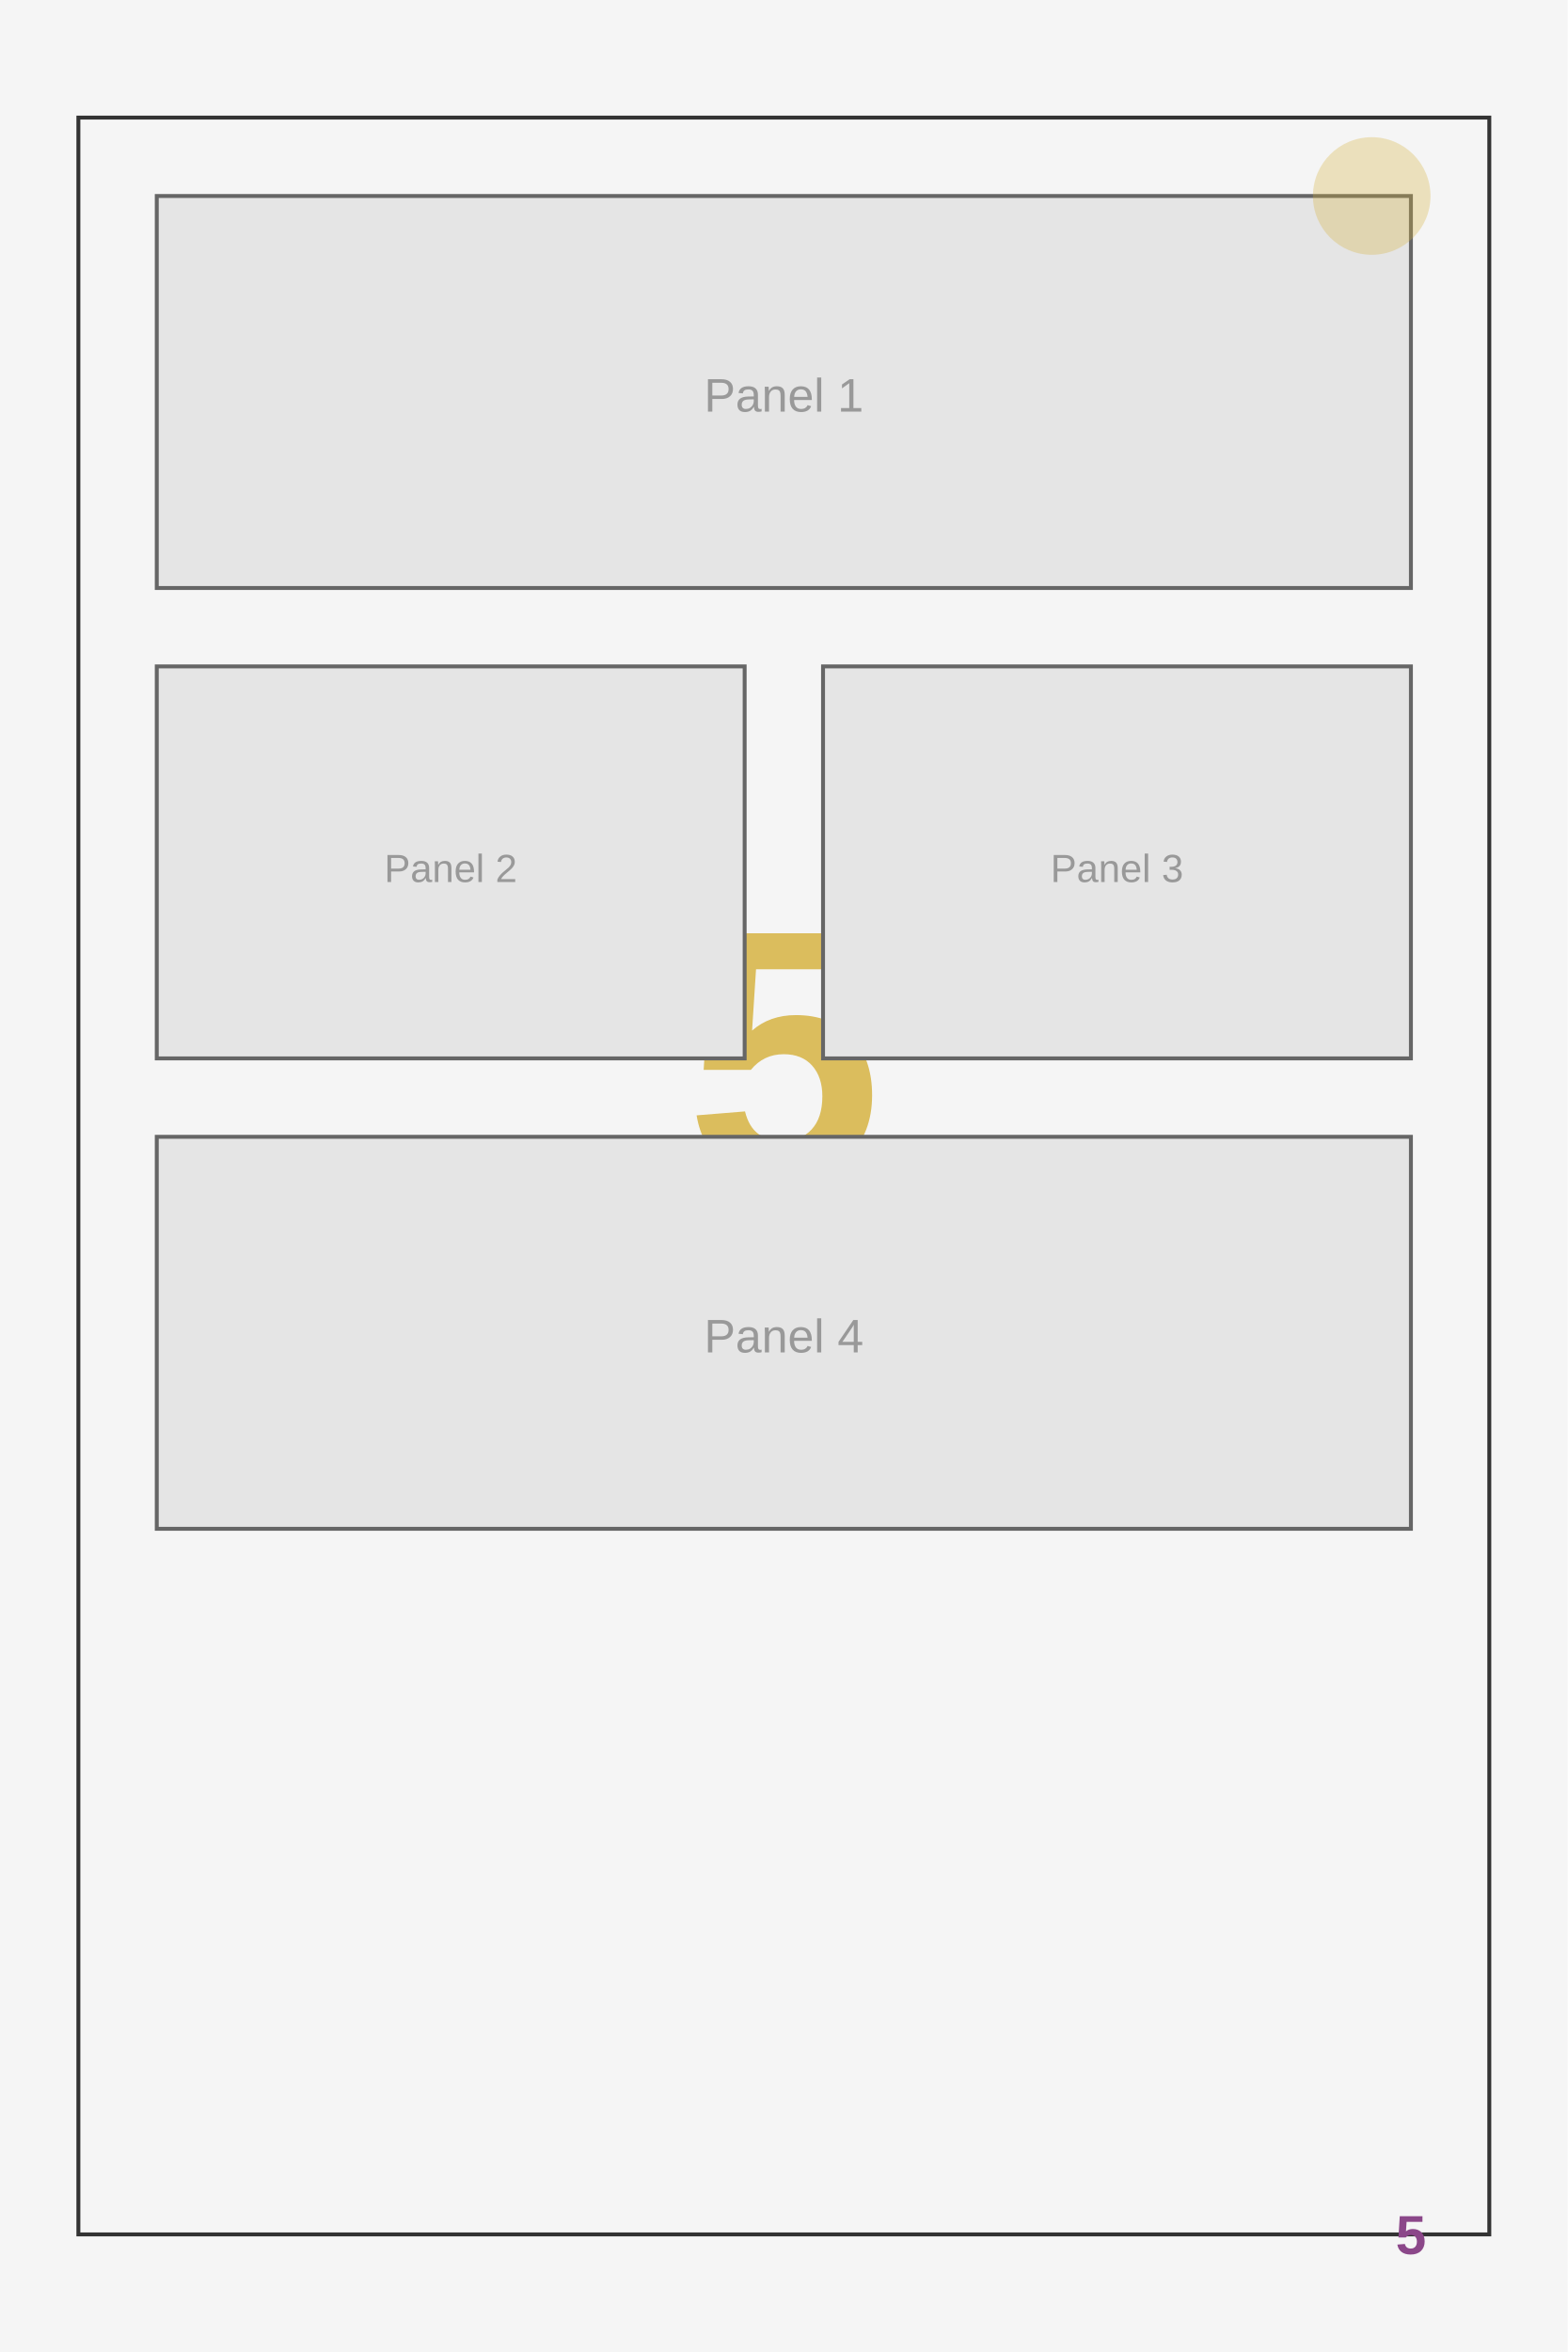
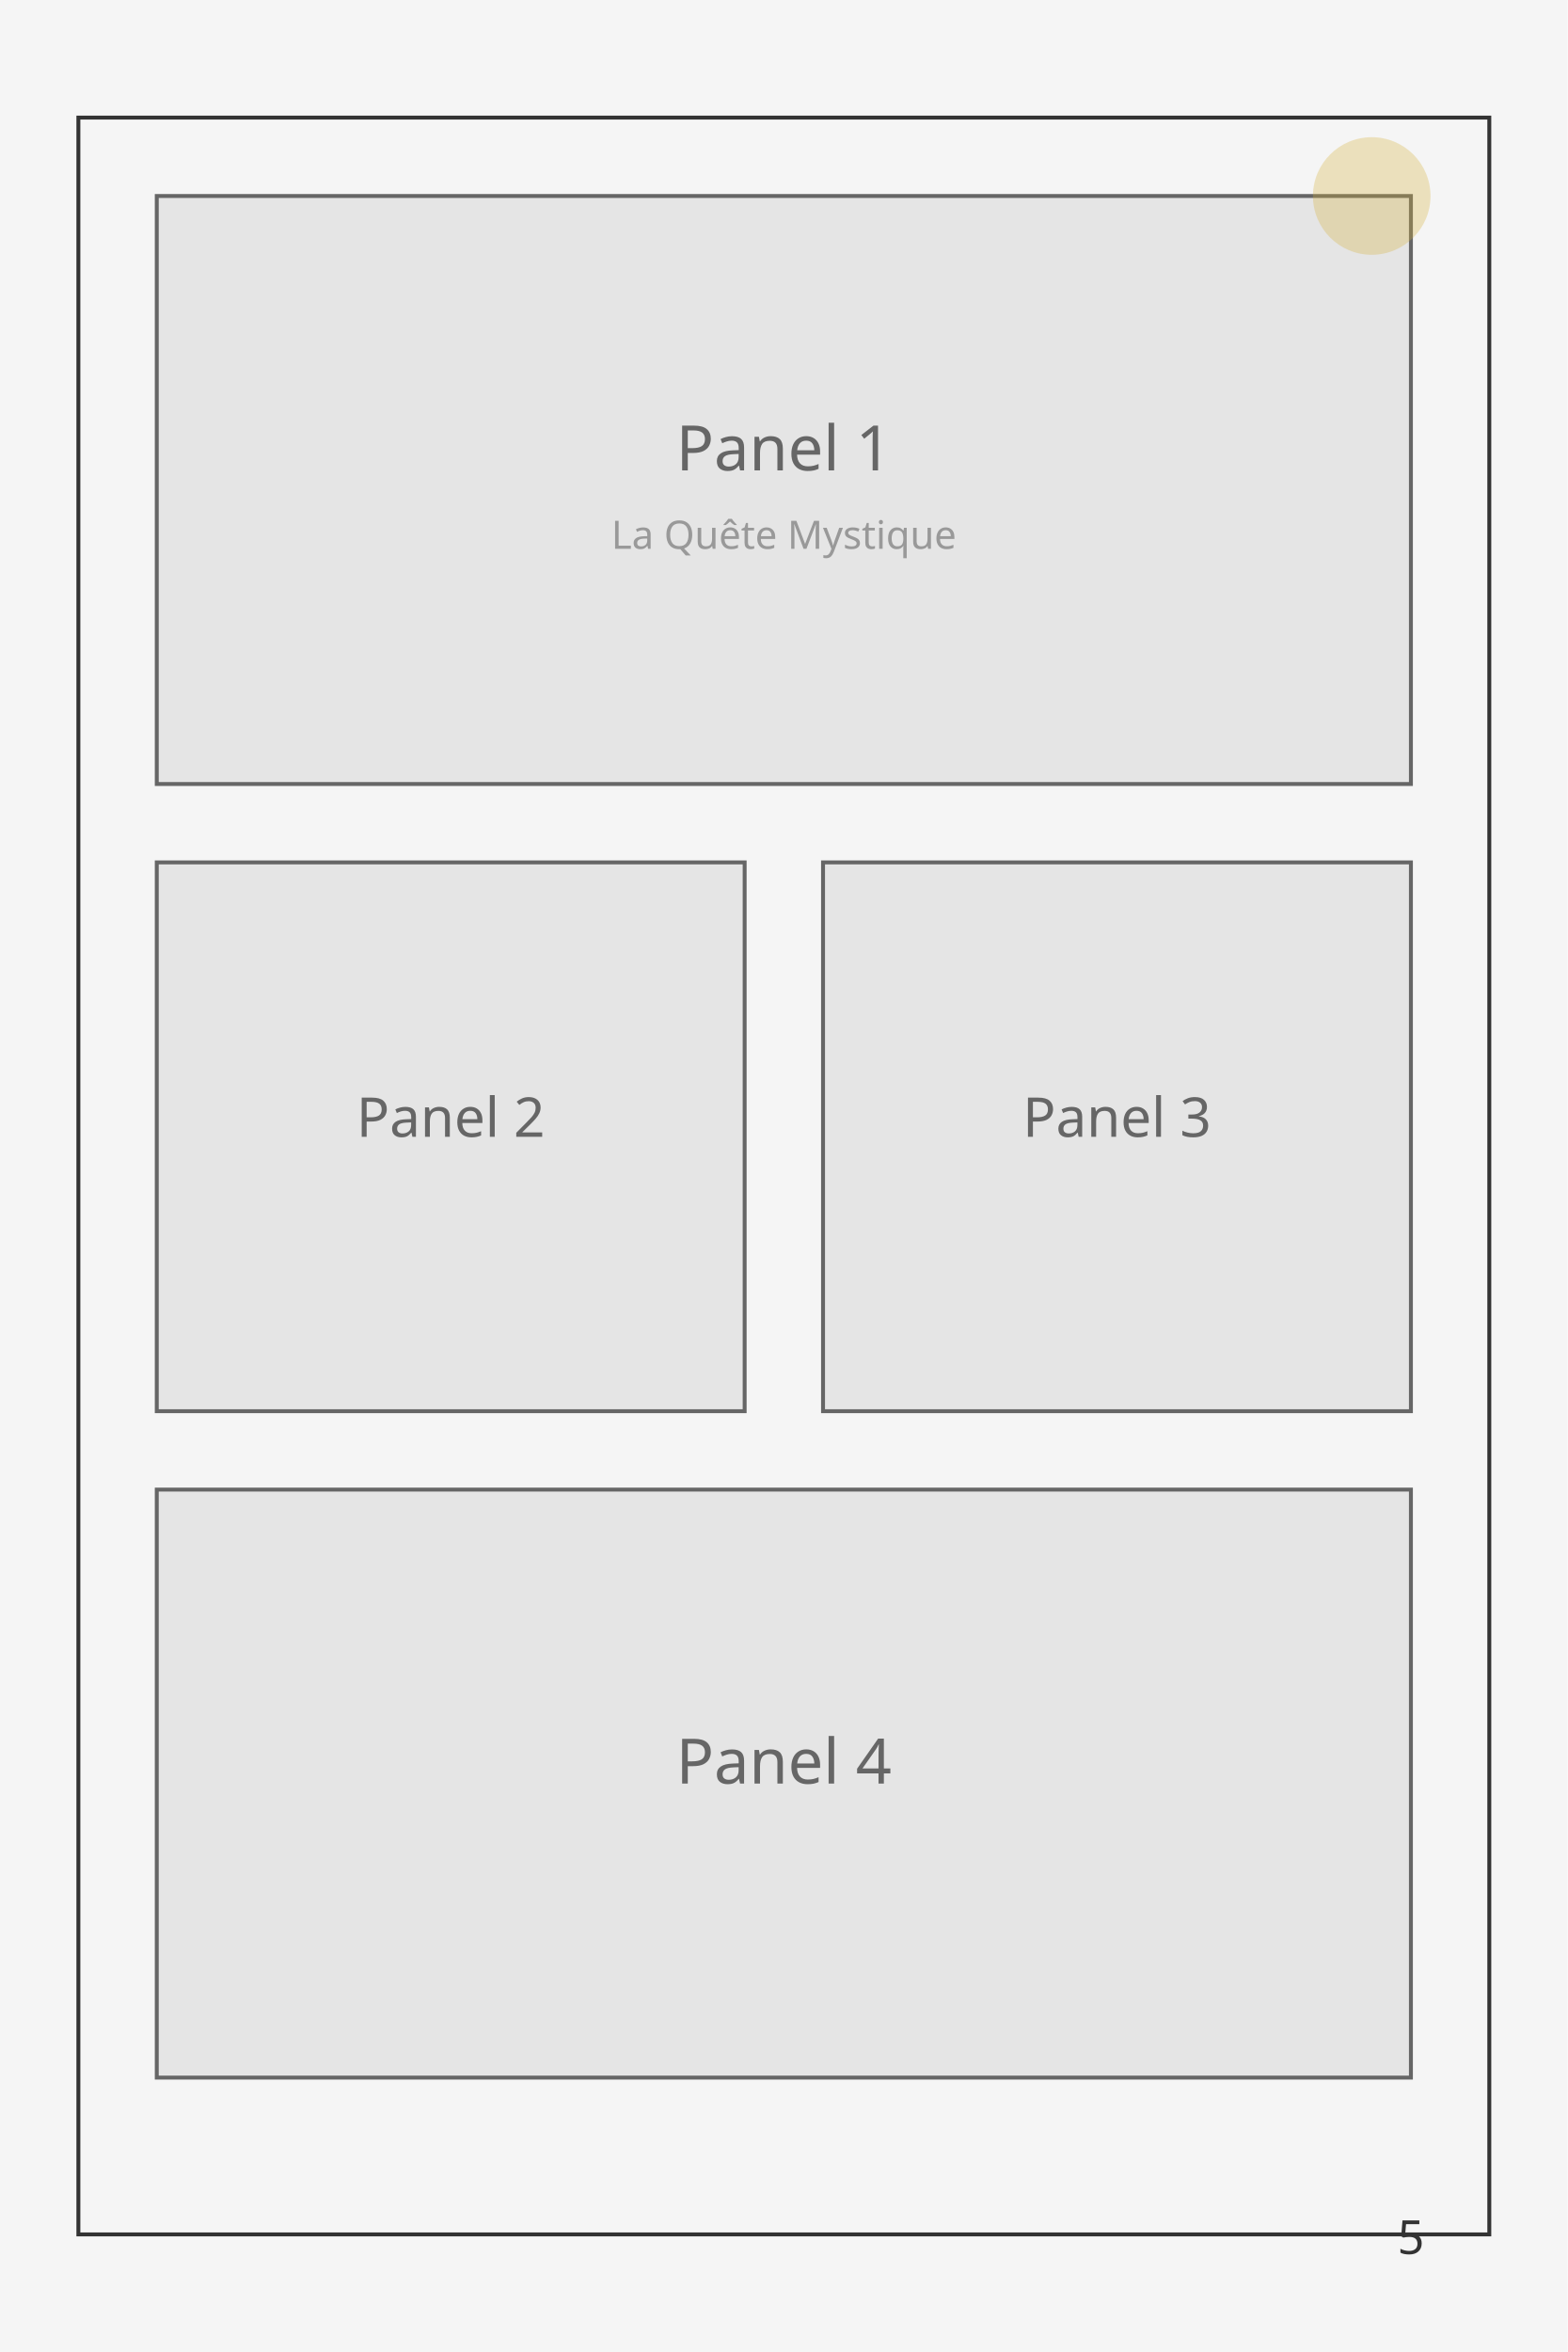
<svg xmlns="http://www.w3.org/2000/svg" width="800" height="1200">
  <rect width="800" height="1200" fill="#F5F5F5" />
  <rect x="40" y="60" width="720" height="1080" fill="none" stroke="#333333" stroke-width="2" />
-   <text x="400" y="600" font-family="Arial" font-size="180" font-weight="bold" fill="#D4AF37" text-anchor="middle" opacity="0.8">
-     5
+   <rect x="80" y="100" width="640" height="300" fill="#E5E5E5" stroke="#666666" stroke-width="2" />
+   <text x="400" y="240" font-family="sans-serif" font-size="32" fill="#666666" text-anchor="middle">
+     Panel 1
  </text>
-   <text x="400" y="700" font-family="Arial" font-size="32" fill="#333333" text-anchor="middle">
+   <text x="400" y="280" font-family="sans-serif" font-size="20" fill="#999999" text-anchor="middle">
    La Quête Mystique
  </text>
-   <text x="400" y="760" font-family="Arial" font-size="24" fill="#666666" text-anchor="middle">
-     Page 5
+   <rect x="80" y="440" width="300" height="280" fill="#E5E5E5" stroke="#666666" stroke-width="2" />
+   <text x="230" y="580" font-family="sans-serif" font-size="28" fill="#666666" text-anchor="middle">
+     Panel 2
  </text>
-   <rect x="80" y="100" width="640" height="200" fill="#E5E5E5" stroke="#666666" stroke-width="2" />
-   <text x="400" y="210" font-family="Arial" font-size="24" fill="#999999" text-anchor="middle">Panel 1</text>
-   <rect x="80" y="340" width="300" height="200" fill="#E5E5E5" stroke="#666666" stroke-width="2" />
-   <text x="230" y="450" font-family="Arial" font-size="20" fill="#999999" text-anchor="middle">Panel 2</text>
-   <rect x="420" y="340" width="300" height="200" fill="#E5E5E5" stroke="#666666" stroke-width="2" />
-   <text x="570" y="450" font-family="Arial" font-size="20" fill="#999999" text-anchor="middle">Panel 3</text>
-   <rect x="80" y="580" width="640" height="200" fill="#E5E5E5" stroke="#666666" stroke-width="2" />
-   <text x="400" y="690" font-family="Arial" font-size="24" fill="#999999" text-anchor="middle">Panel 4</text>
-   <text x="720" y="1150" font-family="Arial" font-size="28" font-weight="bold" fill="#8B4789" text-anchor="middle">
+   <rect x="420" y="440" width="300" height="280" fill="#E5E5E5" stroke="#666666" stroke-width="2" />
+   <text x="570" y="580" font-family="sans-serif" font-size="28" fill="#666666" text-anchor="middle">
+     Panel 3
+   </text>
+   <rect x="80" y="760" width="640" height="300" fill="#E5E5E5" stroke="#666666" stroke-width="2" />
+   <text x="400" y="910" font-family="sans-serif" font-size="32" fill="#666666" text-anchor="middle">
+     Panel 4
+   </text>
+   <text x="720" y="1150" font-family="sans-serif" font-size="24" fill="#333333" text-anchor="middle">
    5
  </text>
  <circle cx="700" cy="100" r="30" fill="#D4AF37" opacity="0.3" />
</svg>
